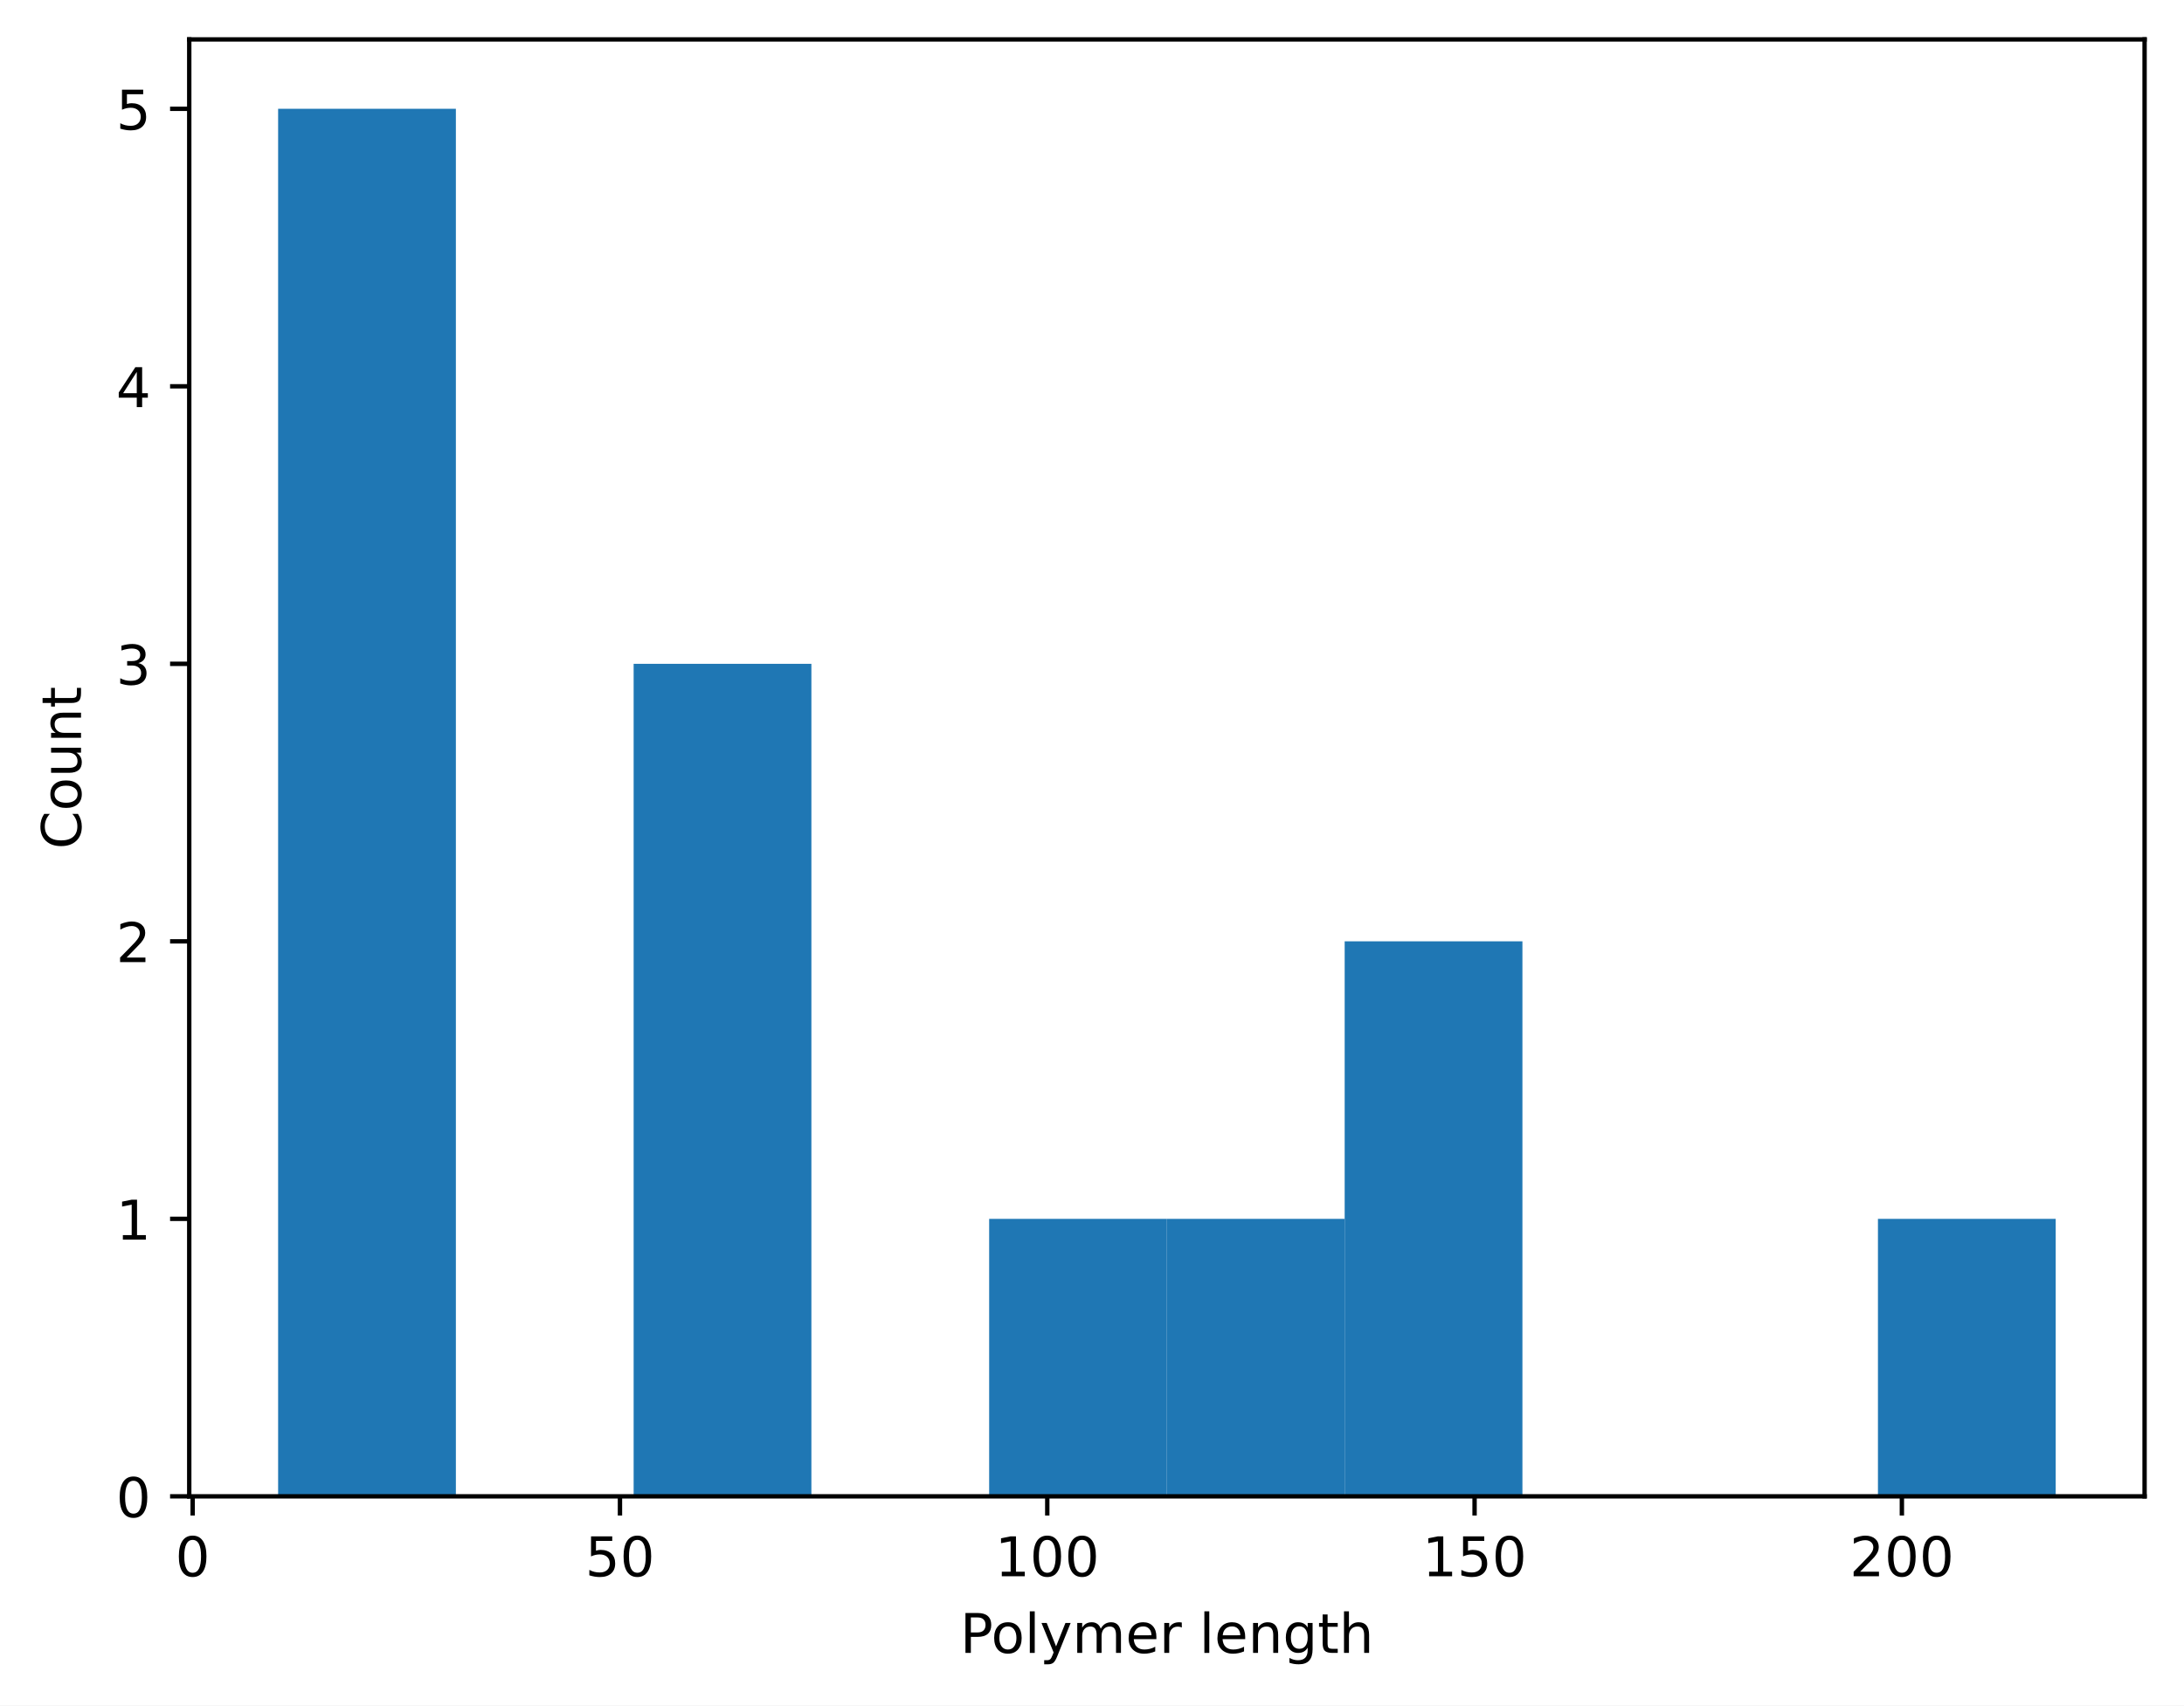
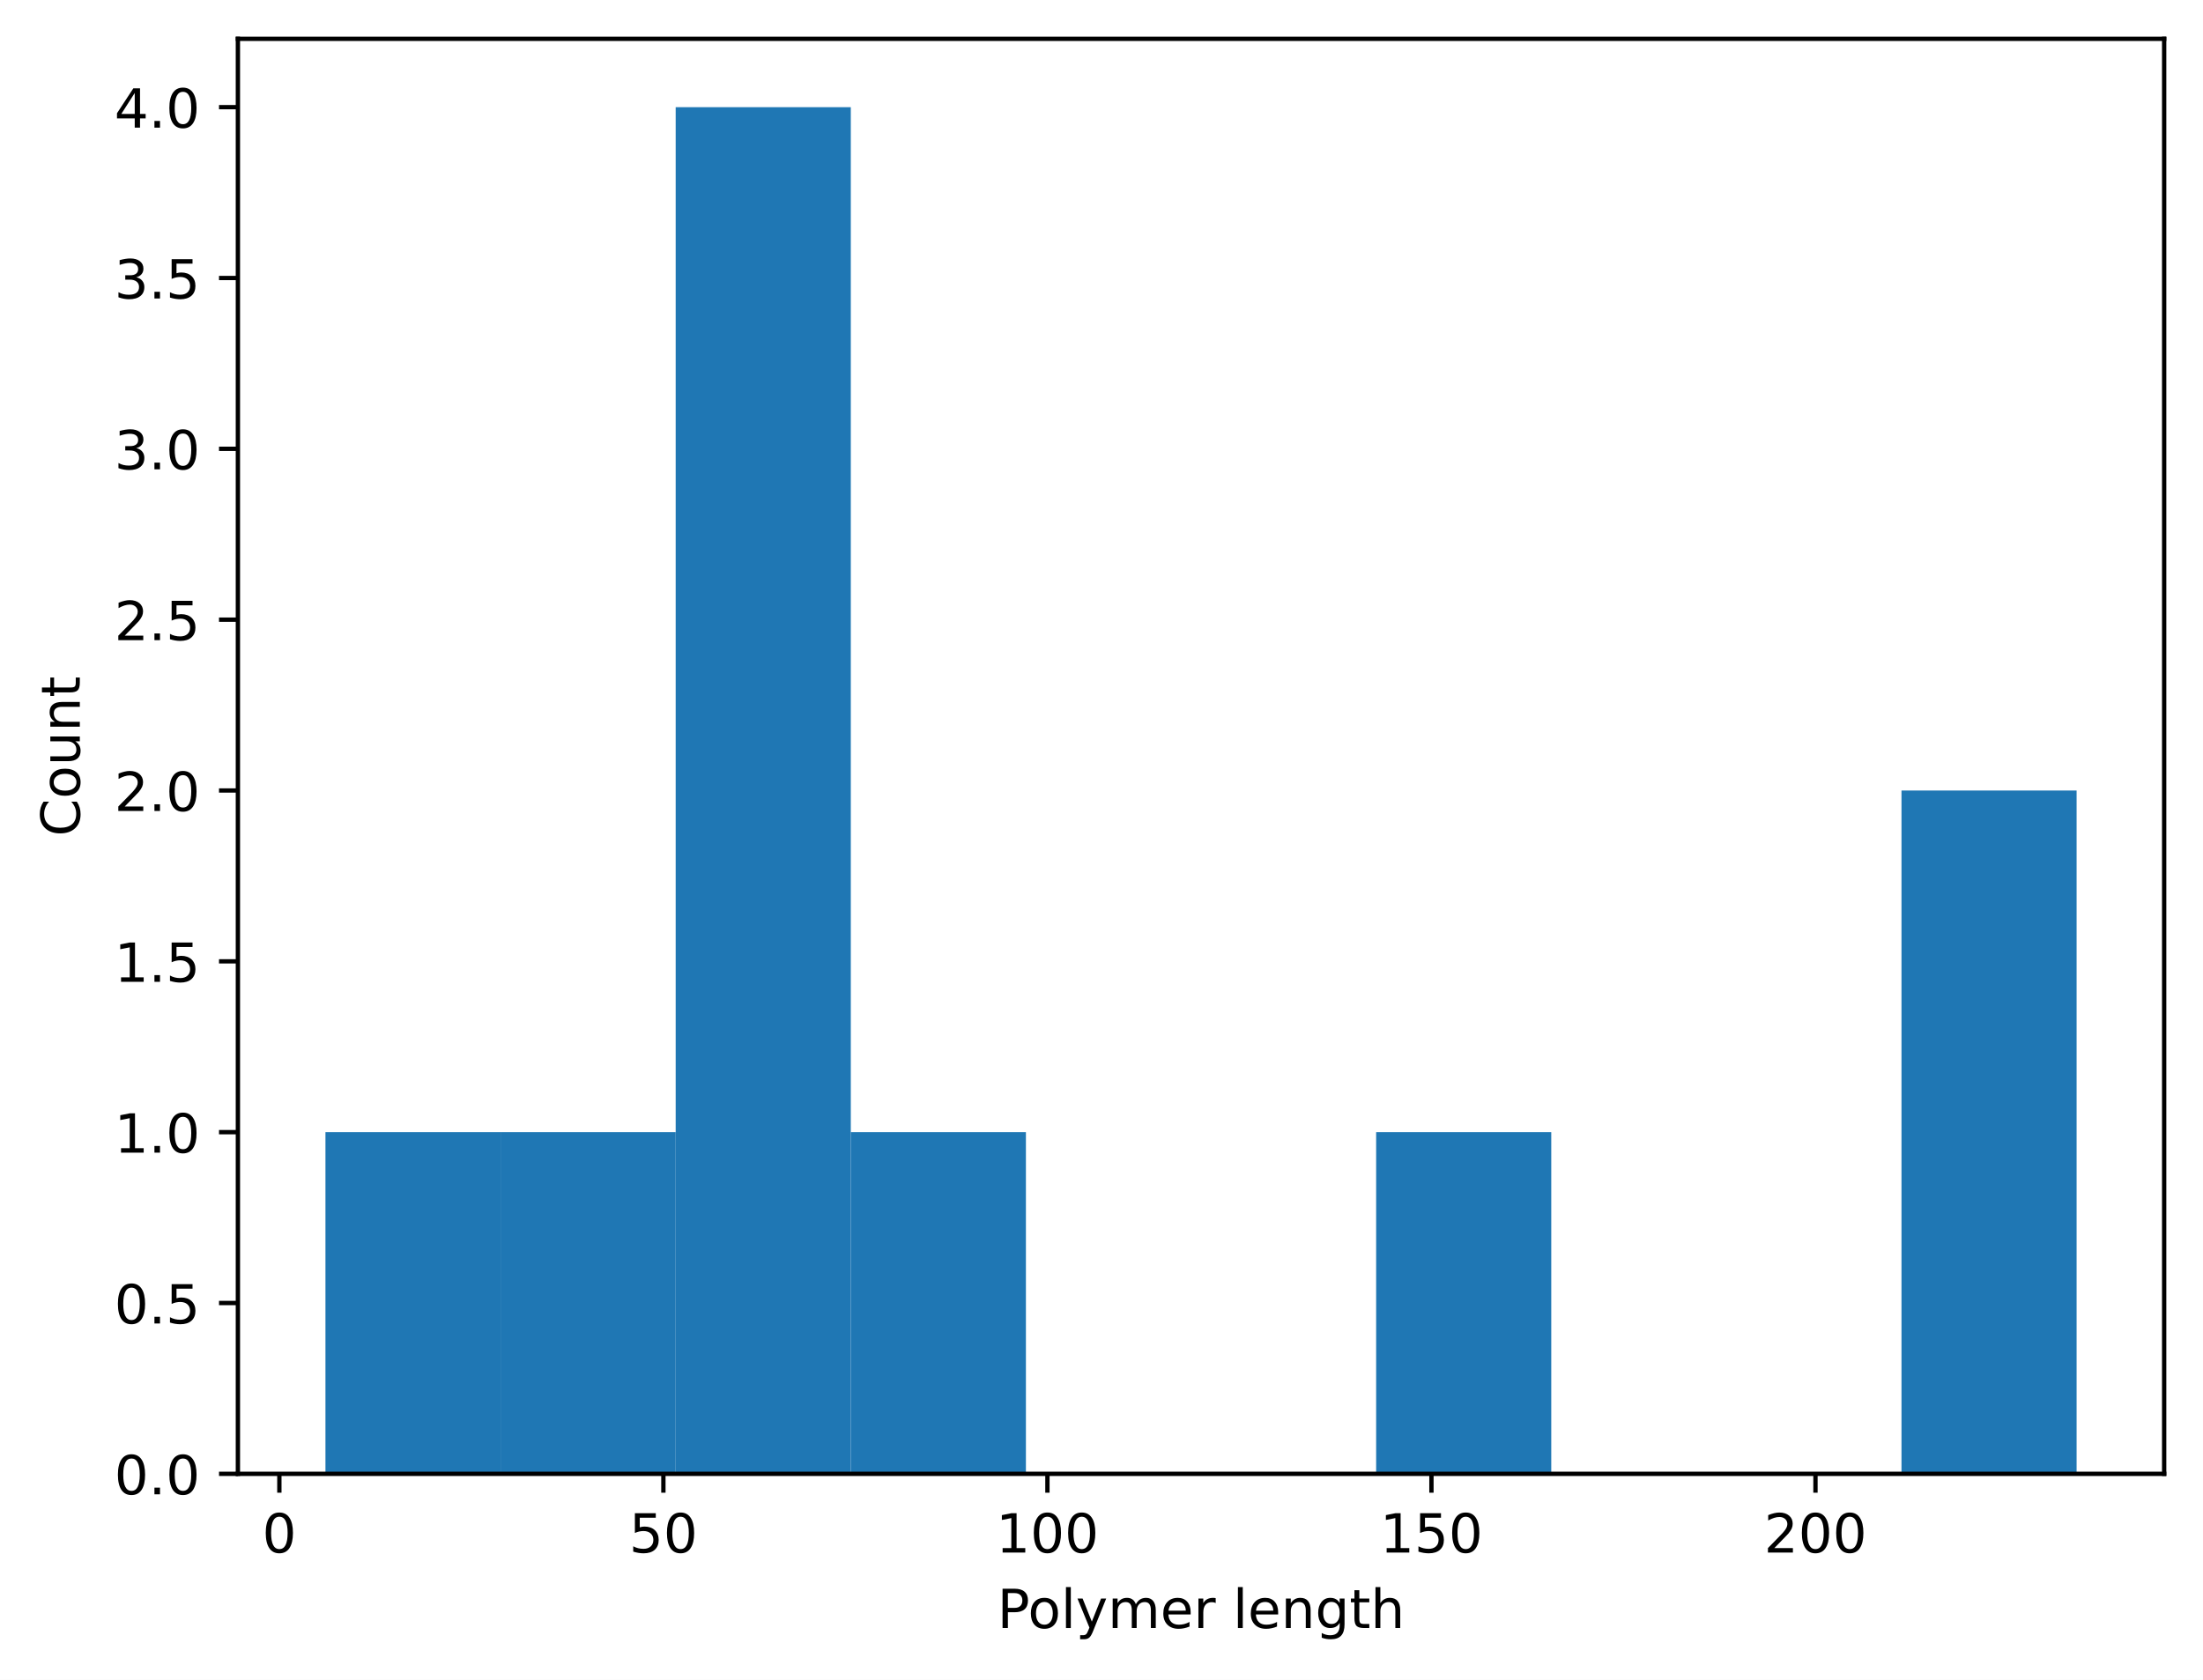
- <svg xmlns="http://www.w3.org/2000/svg" xmlns:xlink="http://www.w3.org/1999/xlink" width="398.882pt" height="311.513pt" viewBox="0 0 398.882 311.513" version="1.1">
+ <svg xmlns="http://www.w3.org/2000/svg" xmlns:xlink="http://www.w3.org/1999/xlink" width="408.423pt" height="311.513pt" viewBox="0 0 408.423 311.513" version="1.1">
  <defs>
    <style type="text/css">*{stroke-linejoin: round; stroke-linecap: butt}</style>
  </defs>
  <g id="figure_1">
    <g id="patch_1">
-       <path d="M 0 311.513  L 398.882 311.513  L 398.882 0  L 0 0  z " style="fill: #ffffff" />
+       <path d="M 0 311.513  L 408.423 311.513  L 408.423 0  L 0 0  z " style="fill: #ffffff" />
    </g>
    <g id="axes_1">
      <g id="patch_2">
-         <path d="M 34.562 273.312  L 391.683 273.312  L 391.683 7.2  L 34.562 7.2  z " style="fill: #ffffff" />
+         <path d="M 44.103 273.312  L 401.223 273.312  L 401.223 7.2  L 44.103 7.2  z " style="fill: #ffffff" />
      </g>
      <g id="patch_3">
-         <path d="M 50.795 273.312  L 83.261 273.312  L 83.261 19.872  L 50.795 19.872  z " clip-path="url(#pb644cbb3ec)" style="fill: #1f77b4" />
+         <path d="M 60.336 273.312  L 92.801 273.312  L 92.801 209.952  L 60.336 209.952  z " clip-path="url(#p6a28a00e81)" style="fill: #1f77b4" />
      </g>
      <g id="patch_4">
-         <path d="M 83.261 273.312  L 115.726 273.312  L 115.726 273.312  L 83.261 273.312  z " clip-path="url(#pb644cbb3ec)" style="fill: #1f77b4" />
+         <path d="M 92.801 273.312  L 125.267 273.312  L 125.267 209.952  L 92.801 209.952  z " clip-path="url(#p6a28a00e81)" style="fill: #1f77b4" />
      </g>
      <g id="patch_5">
-         <path d="M 115.726 273.312  L 148.192 273.312  L 148.192 121.248  L 115.726 121.248  z " clip-path="url(#pb644cbb3ec)" style="fill: #1f77b4" />
+         <path d="M 125.267 273.312  L 157.732 273.312  L 157.732 19.872  L 125.267 19.872  z " clip-path="url(#p6a28a00e81)" style="fill: #1f77b4" />
      </g>
      <g id="patch_6">
-         <path d="M 148.192 273.312  L 180.657 273.312  L 180.657 273.312  L 148.192 273.312  z " clip-path="url(#pb644cbb3ec)" style="fill: #1f77b4" />
+         <path d="M 157.732 273.312  L 190.198 273.312  L 190.198 209.952  L 157.732 209.952  z " clip-path="url(#p6a28a00e81)" style="fill: #1f77b4" />
      </g>
      <g id="patch_7">
-         <path d="M 180.657 273.312  L 213.123 273.312  L 213.123 222.624  L 180.657 222.624  z " clip-path="url(#pb644cbb3ec)" style="fill: #1f77b4" />
+         <path d="M 190.198 273.312  L 222.663 273.312  L 222.663 273.312  L 190.198 273.312  z " clip-path="url(#p6a28a00e81)" style="fill: #1f77b4" />
      </g>
      <g id="patch_8">
-         <path d="M 213.123 273.312  L 245.588 273.312  L 245.588 222.624  L 213.123 222.624  z " clip-path="url(#pb644cbb3ec)" style="fill: #1f77b4" />
+         <path d="M 222.663 273.312  L 255.129 273.312  L 255.129 273.312  L 222.663 273.312  z " clip-path="url(#p6a28a00e81)" style="fill: #1f77b4" />
      </g>
      <g id="patch_9">
-         <path d="M 245.588 273.312  L 278.053 273.312  L 278.053 171.936  L 245.588 171.936  z " clip-path="url(#pb644cbb3ec)" style="fill: #1f77b4" />
+         <path d="M 255.129 273.312  L 287.594 273.312  L 287.594 209.952  L 255.129 209.952  z " clip-path="url(#p6a28a00e81)" style="fill: #1f77b4" />
      </g>
      <g id="patch_10">
-         <path d="M 278.053 273.312  L 310.519 273.312  L 310.519 273.312  L 278.053 273.312  z " clip-path="url(#pb644cbb3ec)" style="fill: #1f77b4" />
+         <path d="M 287.594 273.312  L 320.059 273.312  L 320.059 273.312  L 287.594 273.312  z " clip-path="url(#p6a28a00e81)" style="fill: #1f77b4" />
      </g>
      <g id="patch_11">
-         <path d="M 310.519 273.312  L 342.984 273.312  L 342.984 273.312  L 310.519 273.312  z " clip-path="url(#pb644cbb3ec)" style="fill: #1f77b4" />
+         <path d="M 320.059 273.312  L 352.525 273.312  L 352.525 273.312  L 320.059 273.312  z " clip-path="url(#p6a28a00e81)" style="fill: #1f77b4" />
      </g>
      <g id="patch_12">
-         <path d="M 342.984 273.312  L 375.45 273.312  L 375.45 222.624  L 342.984 222.624  z " clip-path="url(#pb644cbb3ec)" style="fill: #1f77b4" />
+         <path d="M 352.525 273.312  L 384.99 273.312  L 384.99 146.592  L 352.525 146.592  z " clip-path="url(#p6a28a00e81)" style="fill: #1f77b4" />
      </g>
      <g id="matplotlib.axis_1">
        <g id="xtick_1">
          <g id="line2d_1">
            <defs>
-               <path id="mc0ce23a74f" d="M 0 0  L 0 3.5  " style="stroke: #000000; stroke-width: 0.8" />
+               <path id="m3d4178c04f" d="M 0 0  L 0 3.5  " style="stroke: #000000; stroke-width: 0.8" />
            </defs>
            <g>
-               <use xlink:href="#mc0ce23a74f" x="35.187" y="273.312" style="stroke: #000000; stroke-width: 0.8" />
+               <use xlink:href="#m3d4178c04f" x="51.792" y="273.312" style="stroke: #000000; stroke-width: 0.8" />
            </g>
          </g>
          <g id="text_1">
-             <g transform="translate(32.00559 287.9097) scale(0.1 -0.1)">
+             <g transform="translate(48.61106 287.9097) scale(0.1 -0.1)">
              <defs>
                <path id="DejaVuSans-13" d="M 2034 4250  Q 1547 4250 1301 3770  Q 1056 3291 1056 2328  Q 1056 1369 1301 889  Q 1547 409 2034 409  Q 2525 409 2770 889  Q 3016 1369 3016 2328  Q 3016 3291 2770 3770  Q 2525 4250 2034 4250  z M 2034 4750  Q 2819 4750 3233 4129  Q 3647 3509 3647 2328  Q 3647 1150 3233 529  Q 2819 -91 2034 -91  Q 1250 -91 836 529  Q 422 1150 422 2328  Q 422 3509 836 4129  Q 1250 4750 2034 4750  z " transform="scale(0.015625)" />
              </defs>
              <use xlink:href="#DejaVuSans-13" />
            </g>
          </g>
        </g>
        <g id="xtick_2">
          <g id="line2d_2">
            <g>
-               <use xlink:href="#mc0ce23a74f" x="113.229" y="273.312" style="stroke: #000000; stroke-width: 0.8" />
+               <use xlink:href="#m3d4178c04f" x="122.988" y="273.312" style="stroke: #000000; stroke-width: 0.8" />
            </g>
          </g>
          <g id="text_2">
-             <g transform="translate(106.8663 287.9097) scale(0.1 -0.1)">
+             <g transform="translate(116.626 287.9097) scale(0.1 -0.1)">
              <defs>
                <path id="DejaVuSans-18" d="M 691 4666  L 3169 4666  L 3169 4134  L 1269 4134  L 1269 2991  Q 1406 3038 1543 3061  Q 1681 3084 1819 3084  Q 2600 3084 3056 2656  Q 3513 2228 3513 1497  Q 3513 744 3044 326  Q 2575 -91 1722 -91  Q 1428 -91 1123 -41  Q 819 9 494 109  L 494 744  Q 775 591 1075 516  Q 1375 441 1709 441  Q 2250 441 2565 725  Q 2881 1009 2881 1497  Q 2881 1984 2565 2268  Q 2250 2553 1709 2553  Q 1456 2553 1204 2497  Q 953 2441 691 2322  L 691 4666  z " transform="scale(0.015625)" />
              </defs>
              <use xlink:href="#DejaVuSans-18" />
              <use xlink:href="#DejaVuSans-13" transform="translate(63.625 0)" />
            </g>
          </g>
        </g>
        <g id="xtick_3">
          <g id="line2d_3">
            <g>
-               <use xlink:href="#mc0ce23a74f" x="191.271" y="273.312" style="stroke: #000000; stroke-width: 0.8" />
+               <use xlink:href="#m3d4178c04f" x="194.185" y="273.312" style="stroke: #000000; stroke-width: 0.8" />
            </g>
          </g>
          <g id="text_3">
-             <g transform="translate(181.727 287.9097) scale(0.1 -0.1)">
+             <g transform="translate(184.6409 287.9097) scale(0.1 -0.1)">
              <defs>
                <path id="DejaVuSans-14" d="M 794 531  L 1825 531  L 1825 4091  L 703 3866  L 703 4441  L 1819 4666  L 2450 4666  L 2450 531  L 3481 531  L 3481 0  L 794 0  L 794 531  z " transform="scale(0.015625)" />
              </defs>
              <use xlink:href="#DejaVuSans-14" />
              <use xlink:href="#DejaVuSans-13" transform="translate(63.625 0)" />
              <use xlink:href="#DejaVuSans-13" transform="translate(127.25 0)" />
            </g>
          </g>
        </g>
        <g id="xtick_4">
          <g id="line2d_4">
            <g>
-               <use xlink:href="#mc0ce23a74f" x="269.313" y="273.312" style="stroke: #000000; stroke-width: 0.8" />
+               <use xlink:href="#m3d4178c04f" x="265.381" y="273.312" style="stroke: #000000; stroke-width: 0.8" />
            </g>
          </g>
          <g id="text_4">
-             <g transform="translate(259.769 287.9097) scale(0.1 -0.1)">
+             <g transform="translate(255.8371 287.9097) scale(0.1 -0.1)">
              <use xlink:href="#DejaVuSans-14" />
              <use xlink:href="#DejaVuSans-18" transform="translate(63.625 0)" />
              <use xlink:href="#DejaVuSans-13" transform="translate(127.25 0)" />
            </g>
          </g>
        </g>
        <g id="xtick_5">
          <g id="line2d_5">
            <g>
-               <use xlink:href="#mc0ce23a74f" x="347.355" y="273.312" style="stroke: #000000; stroke-width: 0.8" />
+               <use xlink:href="#m3d4178c04f" x="336.577" y="273.312" style="stroke: #000000; stroke-width: 0.8" />
            </g>
          </g>
          <g id="text_5">
-             <g transform="translate(337.8109 287.9097) scale(0.1 -0.1)">
+             <g transform="translate(327.0333 287.9097) scale(0.1 -0.1)">
              <defs>
                <path id="DejaVuSans-15" d="M 1228 531  L 3431 531  L 3431 0  L 469 0  L 469 531  Q 828 903 1448 1529  Q 2069 2156 2228 2338  Q 2531 2678 2651 2914  Q 2772 3150 2772 3378  Q 2772 3750 2511 3984  Q 2250 4219 1831 4219  Q 1534 4219 1204 4116  Q 875 4013 500 3803  L 500 4441  Q 881 4594 1212 4672  Q 1544 4750 1819 4750  Q 2544 4750 2975 4387  Q 3406 4025 3406 3419  Q 3406 3131 3298 2873  Q 3191 2616 2906 2266  Q 2828 2175 2409 1742  Q 1991 1309 1228 531  z " transform="scale(0.015625)" />
              </defs>
              <use xlink:href="#DejaVuSans-15" />
              <use xlink:href="#DejaVuSans-13" transform="translate(63.625 0)" />
              <use xlink:href="#DejaVuSans-13" transform="translate(127.25 0)" />
            </g>
          </g>
        </g>
        <g id="text_6">
-           <g transform="translate(175.3491 301.9104) scale(0.1 -0.1)">
+           <g transform="translate(184.8897 301.9104) scale(0.1 -0.1)">
            <defs>
              <path id="DejaVuSans-33" d="M 1259 4147  L 1259 2394  L 2053 2394  Q 2494 2394 2734 2622  Q 2975 2850 2975 3272  Q 2975 3691 2734 3919  Q 2494 4147 2053 4147  L 1259 4147  z M 628 4666  L 2053 4666  Q 2838 4666 3239 4311  Q 3641 3956 3641 3272  Q 3641 2581 3239 2228  Q 2838 1875 2053 1875  L 1259 1875  L 1259 0  L 628 0  L 628 4666  z " transform="scale(0.015625)" />
              <path id="DejaVuSans-52" d="M 1959 3097  Q 1497 3097 1228 2736  Q 959 2375 959 1747  Q 959 1119 1226 758  Q 1494 397 1959 397  Q 2419 397 2687 759  Q 2956 1122 2956 1747  Q 2956 2369 2687 2733  Q 2419 3097 1959 3097  z M 1959 3584  Q 2709 3584 3137 3096  Q 3566 2609 3566 1747  Q 3566 888 3137 398  Q 2709 -91 1959 -91  Q 1206 -91 779 398  Q 353 888 353 1747  Q 353 2609 779 3096  Q 1206 3584 1959 3584  z " transform="scale(0.015625)" />
              <path id="DejaVuSans-4f" d="M 603 4863  L 1178 4863  L 1178 0  L 603 0  L 603 4863  z " transform="scale(0.015625)" />
              <path id="DejaVuSans-5c" d="M 2059 -325  Q 1816 -950 1584 -1140  Q 1353 -1331 966 -1331  L 506 -1331  L 506 -850  L 844 -850  Q 1081 -850 1212 -737  Q 1344 -625 1503 -206  L 1606 56  L 191 3500  L 800 3500  L 1894 763  L 2988 3500  L 3597 3500  L 2059 -325  z " transform="scale(0.015625)" />
              <path id="DejaVuSans-50" d="M 3328 2828  Q 3544 3216 3844 3400  Q 4144 3584 4550 3584  Q 5097 3584 5394 3201  Q 5691 2819 5691 2113  L 5691 0  L 5113 0  L 5113 2094  Q 5113 2597 4934 2840  Q 4756 3084 4391 3084  Q 3944 3084 3684 2787  Q 3425 2491 3425 1978  L 3425 0  L 2847 0  L 2847 2094  Q 2847 2600 2669 2842  Q 2491 3084 2119 3084  Q 1678 3084 1418 2786  Q 1159 2488 1159 1978  L 1159 0  L 581 0  L 581 3500  L 1159 3500  L 1159 2956  Q 1356 3278 1631 3431  Q 1906 3584 2284 3584  Q 2666 3584 2933 3390  Q 3200 3197 3328 2828  z " transform="scale(0.015625)" />
              <path id="DejaVuSans-48" d="M 3597 1894  L 3597 1613  L 953 1613  Q 991 1019 1311 708  Q 1631 397 2203 397  Q 2534 397 2845 478  Q 3156 559 3463 722  L 3463 178  Q 3153 47 2828 -22  Q 2503 -91 2169 -91  Q 1331 -91 842 396  Q 353 884 353 1716  Q 353 2575 817 3079  Q 1281 3584 2069 3584  Q 2775 3584 3186 3129  Q 3597 2675 3597 1894  z M 3022 2063  Q 3016 2534 2758 2815  Q 2500 3097 2075 3097  Q 1594 3097 1305 2825  Q 1016 2553 972 2059  L 3022 2063  z " transform="scale(0.015625)" />
              <path id="DejaVuSans-55" d="M 2631 2963  Q 2534 3019 2420 3045  Q 2306 3072 2169 3072  Q 1681 3072 1420 2755  Q 1159 2438 1159 1844  L 1159 0  L 581 0  L 581 3500  L 1159 3500  L 1159 2956  Q 1341 3275 1631 3429  Q 1922 3584 2338 3584  Q 2397 3584 2469 3576  Q 2541 3569 2628 3553  L 2631 2963  z " transform="scale(0.015625)" />
              <path id="DejaVuSans-3" transform="scale(0.015625)" />
              <path id="DejaVuSans-51" d="M 3513 2113  L 3513 0  L 2938 0  L 2938 2094  Q 2938 2591 2744 2837  Q 2550 3084 2163 3084  Q 1697 3084 1428 2787  Q 1159 2491 1159 1978  L 1159 0  L 581 0  L 581 3500  L 1159 3500  L 1159 2956  Q 1366 3272 1645 3428  Q 1925 3584 2291 3584  Q 2894 3584 3203 3211  Q 3513 2838 3513 2113  z " transform="scale(0.015625)" />
              <path id="DejaVuSans-4a" d="M 2906 1791  Q 2906 2416 2648 2759  Q 2391 3103 1925 3103  Q 1463 3103 1205 2759  Q 947 2416 947 1791  Q 947 1169 1205 825  Q 1463 481 1925 481  Q 2391 481 2648 825  Q 2906 1169 2906 1791  z M 3481 434  Q 3481 -459 3084 -895  Q 2688 -1331 1869 -1331  Q 1566 -1331 1297 -1286  Q 1028 -1241 775 -1147  L 775 -588  Q 1028 -725 1275 -790  Q 1522 -856 1778 -856  Q 2344 -856 2625 -561  Q 2906 -266 2906 331  L 2906 616  Q 2728 306 2450 153  Q 2172 0 1784 0  Q 1141 0 747 490  Q 353 981 353 1791  Q 353 2603 747 3093  Q 1141 3584 1784 3584  Q 2172 3584 2450 3431  Q 2728 3278 2906 2969  L 2906 3500  L 3481 3500  L 3481 434  z " transform="scale(0.015625)" />
              <path id="DejaVuSans-57" d="M 1172 4494  L 1172 3500  L 2356 3500  L 2356 3053  L 1172 3053  L 1172 1153  Q 1172 725 1289 603  Q 1406 481 1766 481  L 2356 481  L 2356 0  L 1766 0  Q 1100 0 847 248  Q 594 497 594 1153  L 594 3053  L 172 3053  L 172 3500  L 594 3500  L 594 4494  L 1172 4494  z " transform="scale(0.015625)" />
              <path id="DejaVuSans-4b" d="M 3513 2113  L 3513 0  L 2938 0  L 2938 2094  Q 2938 2591 2744 2837  Q 2550 3084 2163 3084  Q 1697 3084 1428 2787  Q 1159 2491 1159 1978  L 1159 0  L 581 0  L 581 4863  L 1159 4863  L 1159 2956  Q 1366 3272 1645 3428  Q 1925 3584 2291 3584  Q 2894 3584 3203 3211  Q 3513 2838 3513 2113  z " transform="scale(0.015625)" />
            </defs>
            <use xlink:href="#DejaVuSans-33" />
            <use xlink:href="#DejaVuSans-52" transform="translate(56.73438 0)" />
            <use xlink:href="#DejaVuSans-4f" transform="translate(117.9219 0)" />
            <use xlink:href="#DejaVuSans-5c" transform="translate(145.7031 0)" />
            <use xlink:href="#DejaVuSans-50" transform="translate(204.8906 0)" />
            <use xlink:href="#DejaVuSans-48" transform="translate(302.2969 0)" />
            <use xlink:href="#DejaVuSans-55" transform="translate(363.8281 0)" />
            <use xlink:href="#DejaVuSans-3" transform="translate(404.9375 0)" />
            <use xlink:href="#DejaVuSans-4f" transform="translate(436.7188 0)" />
            <use xlink:href="#DejaVuSans-48" transform="translate(464.5 0)" />
            <use xlink:href="#DejaVuSans-51" transform="translate(526.0312 0)" />
            <use xlink:href="#DejaVuSans-4a" transform="translate(589.4062 0)" />
            <use xlink:href="#DejaVuSans-57" transform="translate(652.8906 0)" />
            <use xlink:href="#DejaVuSans-4b" transform="translate(692.0938 0)" />
          </g>
        </g>
      </g>
      <g id="matplotlib.axis_2">
        <g id="ytick_1">
          <g id="line2d_6">
            <defs>
-               <path id="mcbb020ba4c" d="M 0 0  L -3.5 0  " style="stroke: #000000; stroke-width: 0.8" />
+               <path id="mf894279c27" d="M 0 0  L -3.5 0  " style="stroke: #000000; stroke-width: 0.8" />
            </defs>
            <g>
-               <use xlink:href="#mcbb020ba4c" x="34.562" y="273.312" style="stroke: #000000; stroke-width: 0.8" />
+               <use xlink:href="#mf894279c27" x="44.103" y="273.312" style="stroke: #000000; stroke-width: 0.8" />
            </g>
          </g>
          <g id="text_7">
            <g transform="translate(21.2 277.1108) scale(0.1 -0.1)">
+               <defs>
+                 <path id="DejaVuSans-11" d="M 684 794  L 1344 794  L 1344 0  L 684 0  L 684 794  z " transform="scale(0.015625)" />
+               </defs>
              <use xlink:href="#DejaVuSans-13" />
+               <use xlink:href="#DejaVuSans-11" transform="translate(63.625 0)" />
+               <use xlink:href="#DejaVuSans-13" transform="translate(95.40625 0)" />
            </g>
          </g>
        </g>
        <g id="ytick_2">
          <g id="line2d_7">
            <g>
-               <use xlink:href="#mcbb020ba4c" x="34.562" y="222.624" style="stroke: #000000; stroke-width: 0.8" />
+               <use xlink:href="#mf894279c27" x="44.103" y="241.632" style="stroke: #000000; stroke-width: 0.8" />
            </g>
          </g>
          <g id="text_8">
-             <g transform="translate(21.2 226.4228) scale(0.1 -0.1)">
-               <use xlink:href="#DejaVuSans-14" />
+             <g transform="translate(21.2 245.4308) scale(0.1 -0.1)">
+               <use xlink:href="#DejaVuSans-13" />
+               <use xlink:href="#DejaVuSans-11" transform="translate(63.625 0)" />
+               <use xlink:href="#DejaVuSans-18" transform="translate(95.40625 0)" />
            </g>
          </g>
        </g>
        <g id="ytick_3">
          <g id="line2d_8">
            <g>
-               <use xlink:href="#mcbb020ba4c" x="34.562" y="171.936" style="stroke: #000000; stroke-width: 0.8" />
+               <use xlink:href="#mf894279c27" x="44.103" y="209.952" style="stroke: #000000; stroke-width: 0.8" />
            </g>
          </g>
          <g id="text_9">
-             <g transform="translate(21.2 175.7348) scale(0.1 -0.1)">
-               <use xlink:href="#DejaVuSans-15" />
+             <g transform="translate(21.2 213.7508) scale(0.1 -0.1)">
+               <use xlink:href="#DejaVuSans-14" />
+               <use xlink:href="#DejaVuSans-11" transform="translate(63.625 0)" />
+               <use xlink:href="#DejaVuSans-13" transform="translate(95.40625 0)" />
            </g>
          </g>
        </g>
        <g id="ytick_4">
          <g id="line2d_9">
            <g>
-               <use xlink:href="#mcbb020ba4c" x="34.562" y="121.248" style="stroke: #000000; stroke-width: 0.8" />
+               <use xlink:href="#mf894279c27" x="44.103" y="178.272" style="stroke: #000000; stroke-width: 0.8" />
            </g>
          </g>
          <g id="text_10">
-             <g transform="translate(21.2 125.0468) scale(0.1 -0.1)">
-               <defs>
-                 <path id="DejaVuSans-16" d="M 2597 2516  Q 3050 2419 3304 2112  Q 3559 1806 3559 1356  Q 3559 666 3084 287  Q 2609 -91 1734 -91  Q 1441 -91 1130 -33  Q 819 25 488 141  L 488 750  Q 750 597 1062 519  Q 1375 441 1716 441  Q 2309 441 2620 675  Q 2931 909 2931 1356  Q 2931 1769 2642 2001  Q 2353 2234 1838 2234  L 1294 2234  L 1294 2753  L 1863 2753  Q 2328 2753 2575 2939  Q 2822 3125 2822 3475  Q 2822 3834 2567 4026  Q 2313 4219 1838 4219  Q 1578 4219 1281 4162  Q 984 4106 628 3988  L 628 4550  Q 988 4650 1302 4700  Q 1616 4750 1894 4750  Q 2613 4750 3031 4423  Q 3450 4097 3450 3541  Q 3450 3153 3228 2886  Q 3006 2619 2597 2516  z " transform="scale(0.015625)" />
-               </defs>
-               <use xlink:href="#DejaVuSans-16" />
+             <g transform="translate(21.2 182.0708) scale(0.1 -0.1)">
+               <use xlink:href="#DejaVuSans-14" />
+               <use xlink:href="#DejaVuSans-11" transform="translate(63.625 0)" />
+               <use xlink:href="#DejaVuSans-18" transform="translate(95.40625 0)" />
            </g>
          </g>
        </g>
        <g id="ytick_5">
          <g id="line2d_10">
            <g>
-               <use xlink:href="#mcbb020ba4c" x="34.562" y="70.56" style="stroke: #000000; stroke-width: 0.8" />
+               <use xlink:href="#mf894279c27" x="44.103" y="146.592" style="stroke: #000000; stroke-width: 0.8" />
            </g>
          </g>
          <g id="text_11">
-             <g transform="translate(21.2 74.35883) scale(0.1 -0.1)">
-               <defs>
-                 <path id="DejaVuSans-17" d="M 2419 4116  L 825 1625  L 2419 1625  L 2419 4116  z M 2253 4666  L 3047 4666  L 3047 1625  L 3713 1625  L 3713 1100  L 3047 1100  L 3047 0  L 2419 0  L 2419 1100  L 313 1100  L 313 1709  L 2253 4666  z " transform="scale(0.015625)" />
-               </defs>
-               <use xlink:href="#DejaVuSans-17" />
+             <g transform="translate(21.2 150.3908) scale(0.1 -0.1)">
+               <use xlink:href="#DejaVuSans-15" />
+               <use xlink:href="#DejaVuSans-11" transform="translate(63.625 0)" />
+               <use xlink:href="#DejaVuSans-13" transform="translate(95.40625 0)" />
            </g>
          </g>
        </g>
        <g id="ytick_6">
          <g id="line2d_11">
            <g>
-               <use xlink:href="#mcbb020ba4c" x="34.562" y="19.872" style="stroke: #000000; stroke-width: 0.8" />
+               <use xlink:href="#mf894279c27" x="44.103" y="114.912" style="stroke: #000000; stroke-width: 0.8" />
            </g>
          </g>
          <g id="text_12">
+             <g transform="translate(21.2 118.7108) scale(0.1 -0.1)">
+               <use xlink:href="#DejaVuSans-15" />
+               <use xlink:href="#DejaVuSans-11" transform="translate(63.625 0)" />
+               <use xlink:href="#DejaVuSans-18" transform="translate(95.40625 0)" />
+             </g>
+           </g>
+         </g>
+         <g id="ytick_7">
+           <g id="line2d_12">
+             <g>
+               <use xlink:href="#mf894279c27" x="44.103" y="83.232" style="stroke: #000000; stroke-width: 0.8" />
+             </g>
+           </g>
+           <g id="text_13">
+             <g transform="translate(21.2 87.03083) scale(0.1 -0.1)">
+               <defs>
+                 <path id="DejaVuSans-16" d="M 2597 2516  Q 3050 2419 3304 2112  Q 3559 1806 3559 1356  Q 3559 666 3084 287  Q 2609 -91 1734 -91  Q 1441 -91 1130 -33  Q 819 25 488 141  L 488 750  Q 750 597 1062 519  Q 1375 441 1716 441  Q 2309 441 2620 675  Q 2931 909 2931 1356  Q 2931 1769 2642 2001  Q 2353 2234 1838 2234  L 1294 2234  L 1294 2753  L 1863 2753  Q 2328 2753 2575 2939  Q 2822 3125 2822 3475  Q 2822 3834 2567 4026  Q 2313 4219 1838 4219  Q 1578 4219 1281 4162  Q 984 4106 628 3988  L 628 4550  Q 988 4650 1302 4700  Q 1616 4750 1894 4750  Q 2613 4750 3031 4423  Q 3450 4097 3450 3541  Q 3450 3153 3228 2886  Q 3006 2619 2597 2516  z " transform="scale(0.015625)" />
+               </defs>
+               <use xlink:href="#DejaVuSans-16" />
+               <use xlink:href="#DejaVuSans-11" transform="translate(63.625 0)" />
+               <use xlink:href="#DejaVuSans-13" transform="translate(95.40625 0)" />
+             </g>
+           </g>
+         </g>
+         <g id="ytick_8">
+           <g id="line2d_13">
+             <g>
+               <use xlink:href="#mf894279c27" x="44.103" y="51.552" style="stroke: #000000; stroke-width: 0.8" />
+             </g>
+           </g>
+           <g id="text_14">
+             <g transform="translate(21.2 55.35083) scale(0.1 -0.1)">
+               <use xlink:href="#DejaVuSans-16" />
+               <use xlink:href="#DejaVuSans-11" transform="translate(63.625 0)" />
+               <use xlink:href="#DejaVuSans-18" transform="translate(95.40625 0)" />
+             </g>
+           </g>
+         </g>
+         <g id="ytick_9">
+           <g id="line2d_14">
+             <g>
+               <use xlink:href="#mf894279c27" x="44.103" y="19.872" style="stroke: #000000; stroke-width: 0.8" />
+             </g>
+           </g>
+           <g id="text_15">
            <g transform="translate(21.2 23.67083) scale(0.1 -0.1)">
-               <use xlink:href="#DejaVuSans-18" />
-             </g>
-           </g>
-         </g>
-         <g id="text_13">
+               <defs>
+                 <path id="DejaVuSans-17" d="M 2419 4116  L 825 1625  L 2419 1625  L 2419 4116  z M 2253 4666  L 3047 4666  L 3047 1625  L 3713 1625  L 3713 1100  L 3047 1100  L 3047 0  L 2419 0  L 2419 1100  L 313 1100  L 313 1709  L 2253 4666  z " transform="scale(0.015625)" />
+               </defs>
+               <use xlink:href="#DejaVuSans-17" />
+               <use xlink:href="#DejaVuSans-11" transform="translate(63.625 0)" />
+               <use xlink:href="#DejaVuSans-13" transform="translate(95.40625 0)" />
+             </g>
+           </g>
+         </g>
+         <g id="text_16">
          <g transform="translate(14.79766 155.1044) rotate(-90) scale(0.1 -0.1)">
            <defs>
              <path id="DejaVuSans-26" d="M 4122 4306  L 4122 3641  Q 3803 3938 3442 4084  Q 3081 4231 2675 4231  Q 1875 4231 1450 3742  Q 1025 3253 1025 2328  Q 1025 1406 1450 917  Q 1875 428 2675 428  Q 3081 428 3442 575  Q 3803 722 4122 1019  L 4122 359  Q 3791 134 3420 21  Q 3050 -91 2638 -91  Q 1578 -91 968 557  Q 359 1206 359 2328  Q 359 3453 968 4101  Q 1578 4750 2638 4750  Q 3056 4750 3426 4639  Q 3797 4528 4122 4306  z " transform="scale(0.015625)" />
              <path id="DejaVuSans-58" d="M 544 1381  L 544 3500  L 1119 3500  L 1119 1403  Q 1119 906 1312 657  Q 1506 409 1894 409  Q 2359 409 2629 706  Q 2900 1003 2900 1516  L 2900 3500  L 3475 3500  L 3475 0  L 2900 0  L 2900 538  Q 2691 219 2414 64  Q 2138 -91 1772 -91  Q 1169 -91 856 284  Q 544 659 544 1381  z M 1991 3584  L 1991 3584  z " transform="scale(0.015625)" />
            </defs>
            <use xlink:href="#DejaVuSans-26" />
            <use xlink:href="#DejaVuSans-52" transform="translate(69.82812 0)" />
            <use xlink:href="#DejaVuSans-58" transform="translate(131.0156 0)" />
            <use xlink:href="#DejaVuSans-51" transform="translate(194.3906 0)" />
            <use xlink:href="#DejaVuSans-57" transform="translate(257.7656 0)" />
          </g>
        </g>
      </g>
      <g id="patch_13">
-         <path d="M 34.562 273.312  L 34.562 7.2  " style="fill: none; stroke: #000000; stroke-width: 0.8; stroke-linejoin: miter; stroke-linecap: square" />
+         <path d="M 44.103 273.312  L 44.103 7.2  " style="fill: none; stroke: #000000; stroke-width: 0.8; stroke-linejoin: miter; stroke-linecap: square" />
      </g>
      <g id="patch_14">
-         <path d="M 391.683 273.312  L 391.683 7.2  " style="fill: none; stroke: #000000; stroke-width: 0.8; stroke-linejoin: miter; stroke-linecap: square" />
+         <path d="M 401.223 273.312  L 401.223 7.2  " style="fill: none; stroke: #000000; stroke-width: 0.8; stroke-linejoin: miter; stroke-linecap: square" />
      </g>
      <g id="patch_15">
-         <path d="M 34.562 273.312  L 391.683 273.312  " style="fill: none; stroke: #000000; stroke-width: 0.8; stroke-linejoin: miter; stroke-linecap: square" />
+         <path d="M 44.103 273.312  L 401.223 273.312  " style="fill: none; stroke: #000000; stroke-width: 0.8; stroke-linejoin: miter; stroke-linecap: square" />
      </g>
      <g id="patch_16">
-         <path d="M 34.562 7.2  L 391.683 7.2  " style="fill: none; stroke: #000000; stroke-width: 0.8; stroke-linejoin: miter; stroke-linecap: square" />
+         <path d="M 44.103 7.2  L 401.223 7.2  " style="fill: none; stroke: #000000; stroke-width: 0.8; stroke-linejoin: miter; stroke-linecap: square" />
      </g>
    </g>
  </g>
  <defs>
-     <clipPath id="pb644cbb3ec">
-       <rect x="34.562" y="7.2" width="357.12" height="266.112" />
+     <clipPath id="p6a28a00e81">
+       <rect x="44.103" y="7.2" width="357.12" height="266.112" />
    </clipPath>
  </defs>
</svg>
